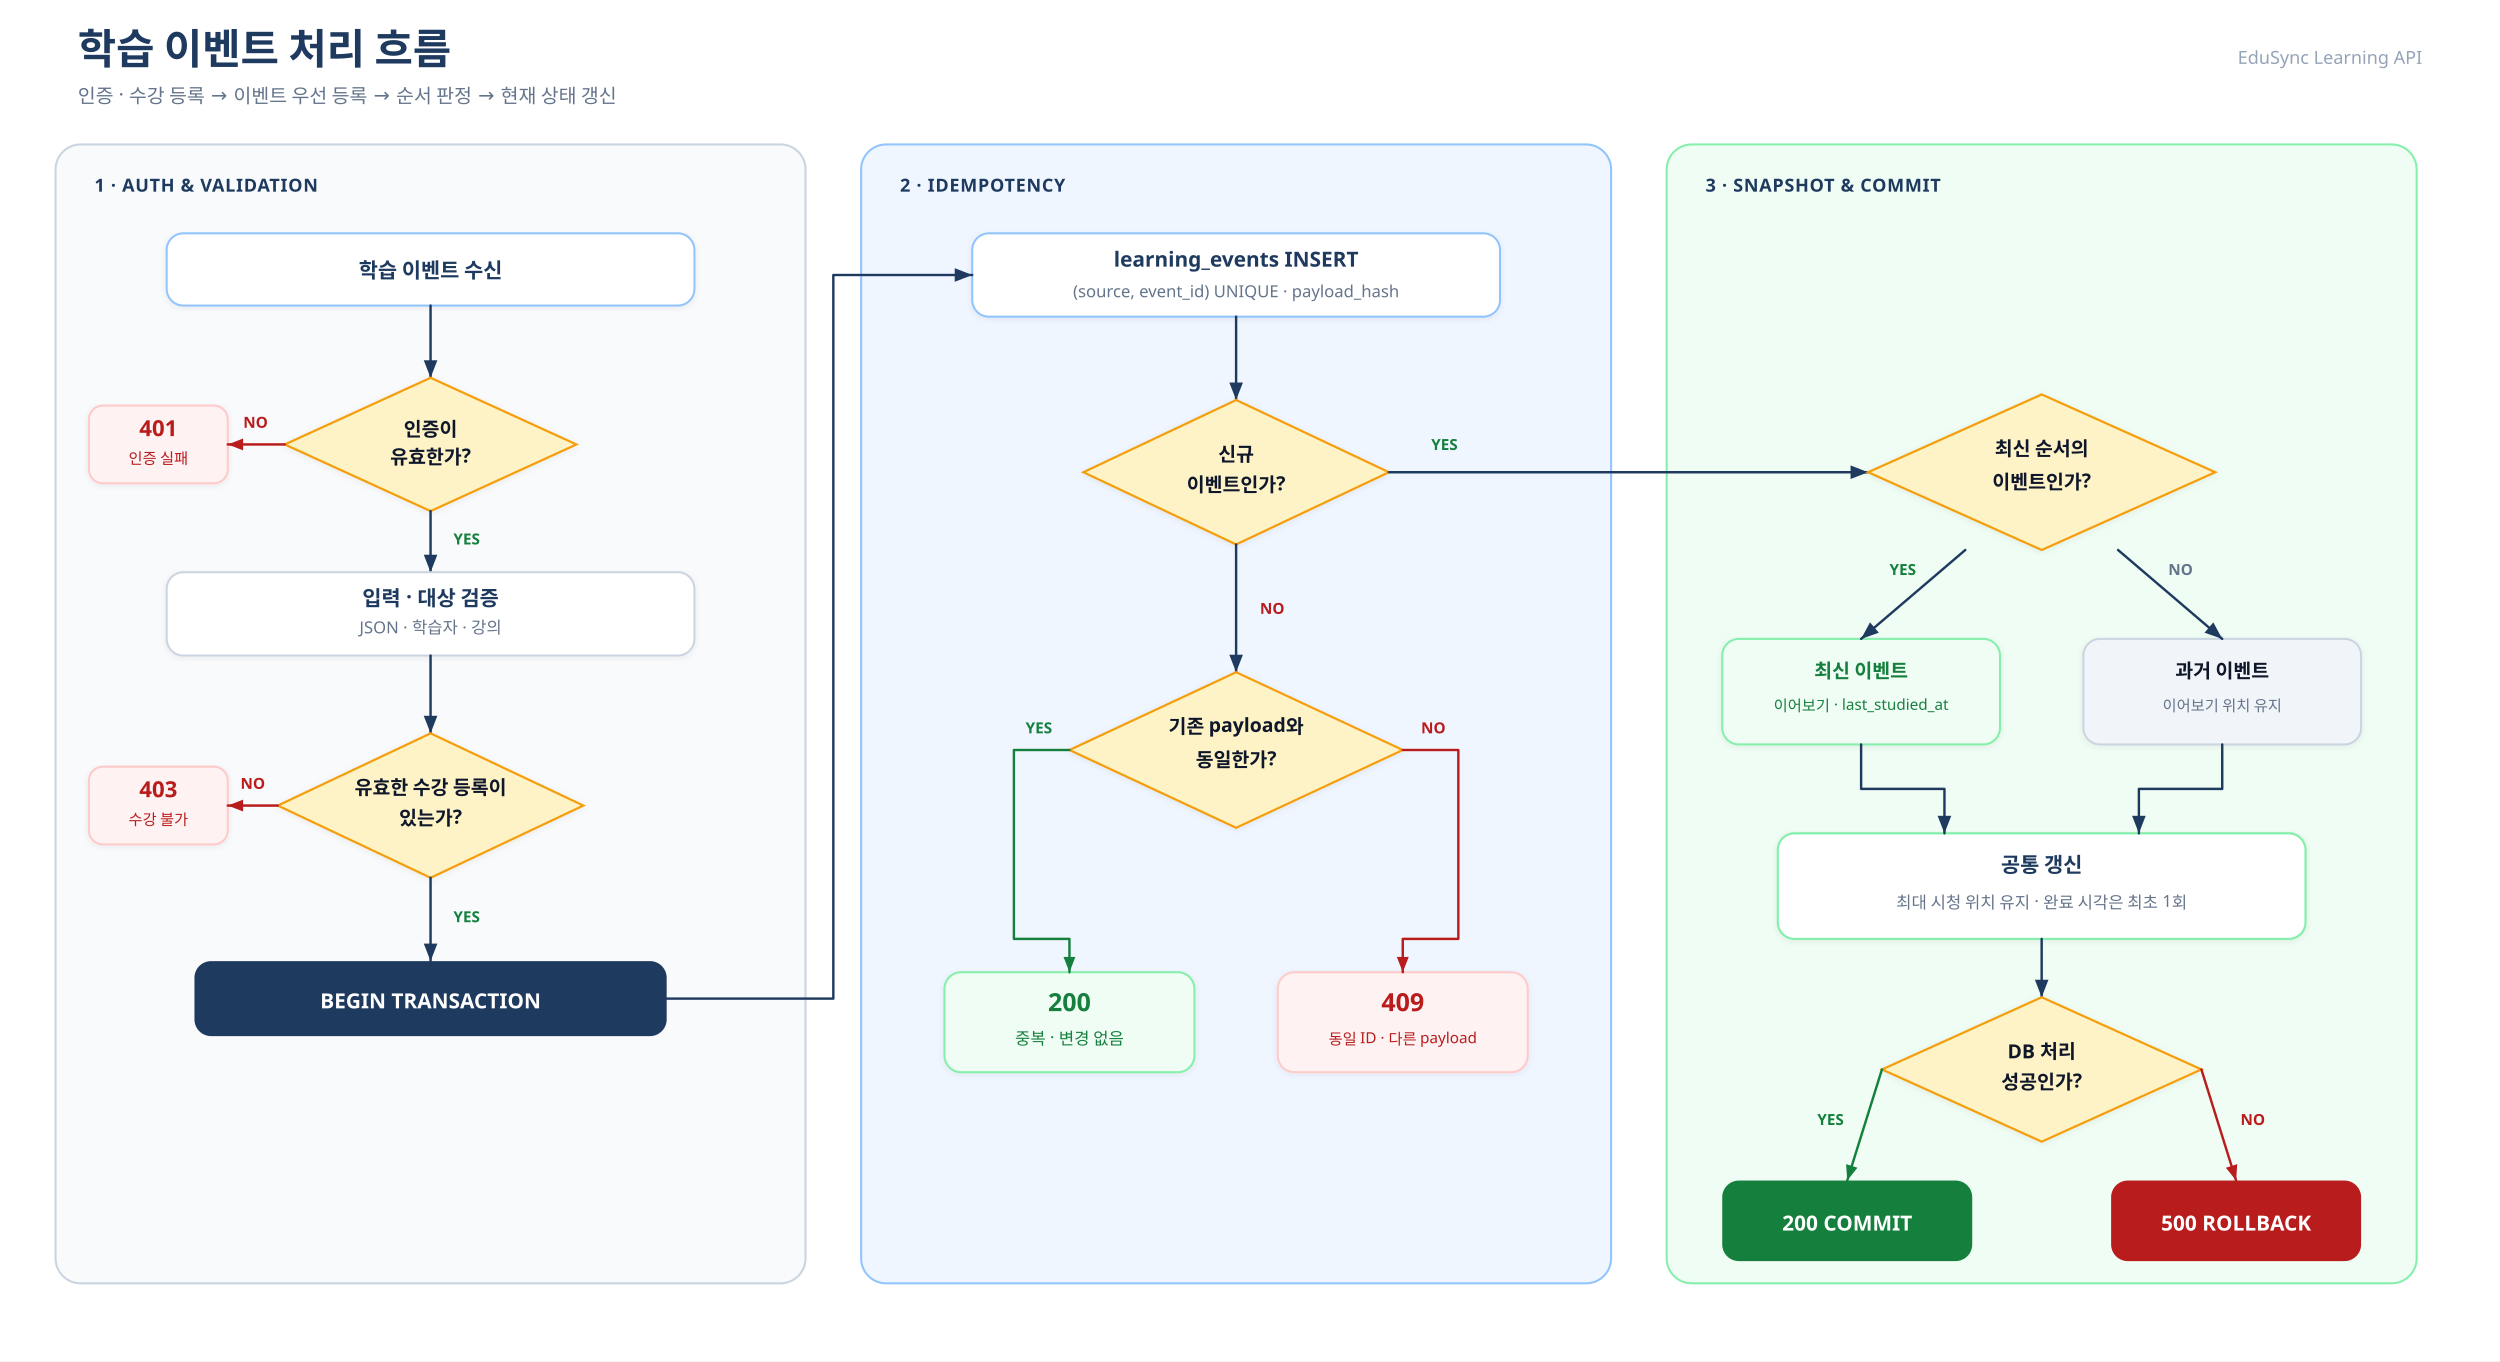
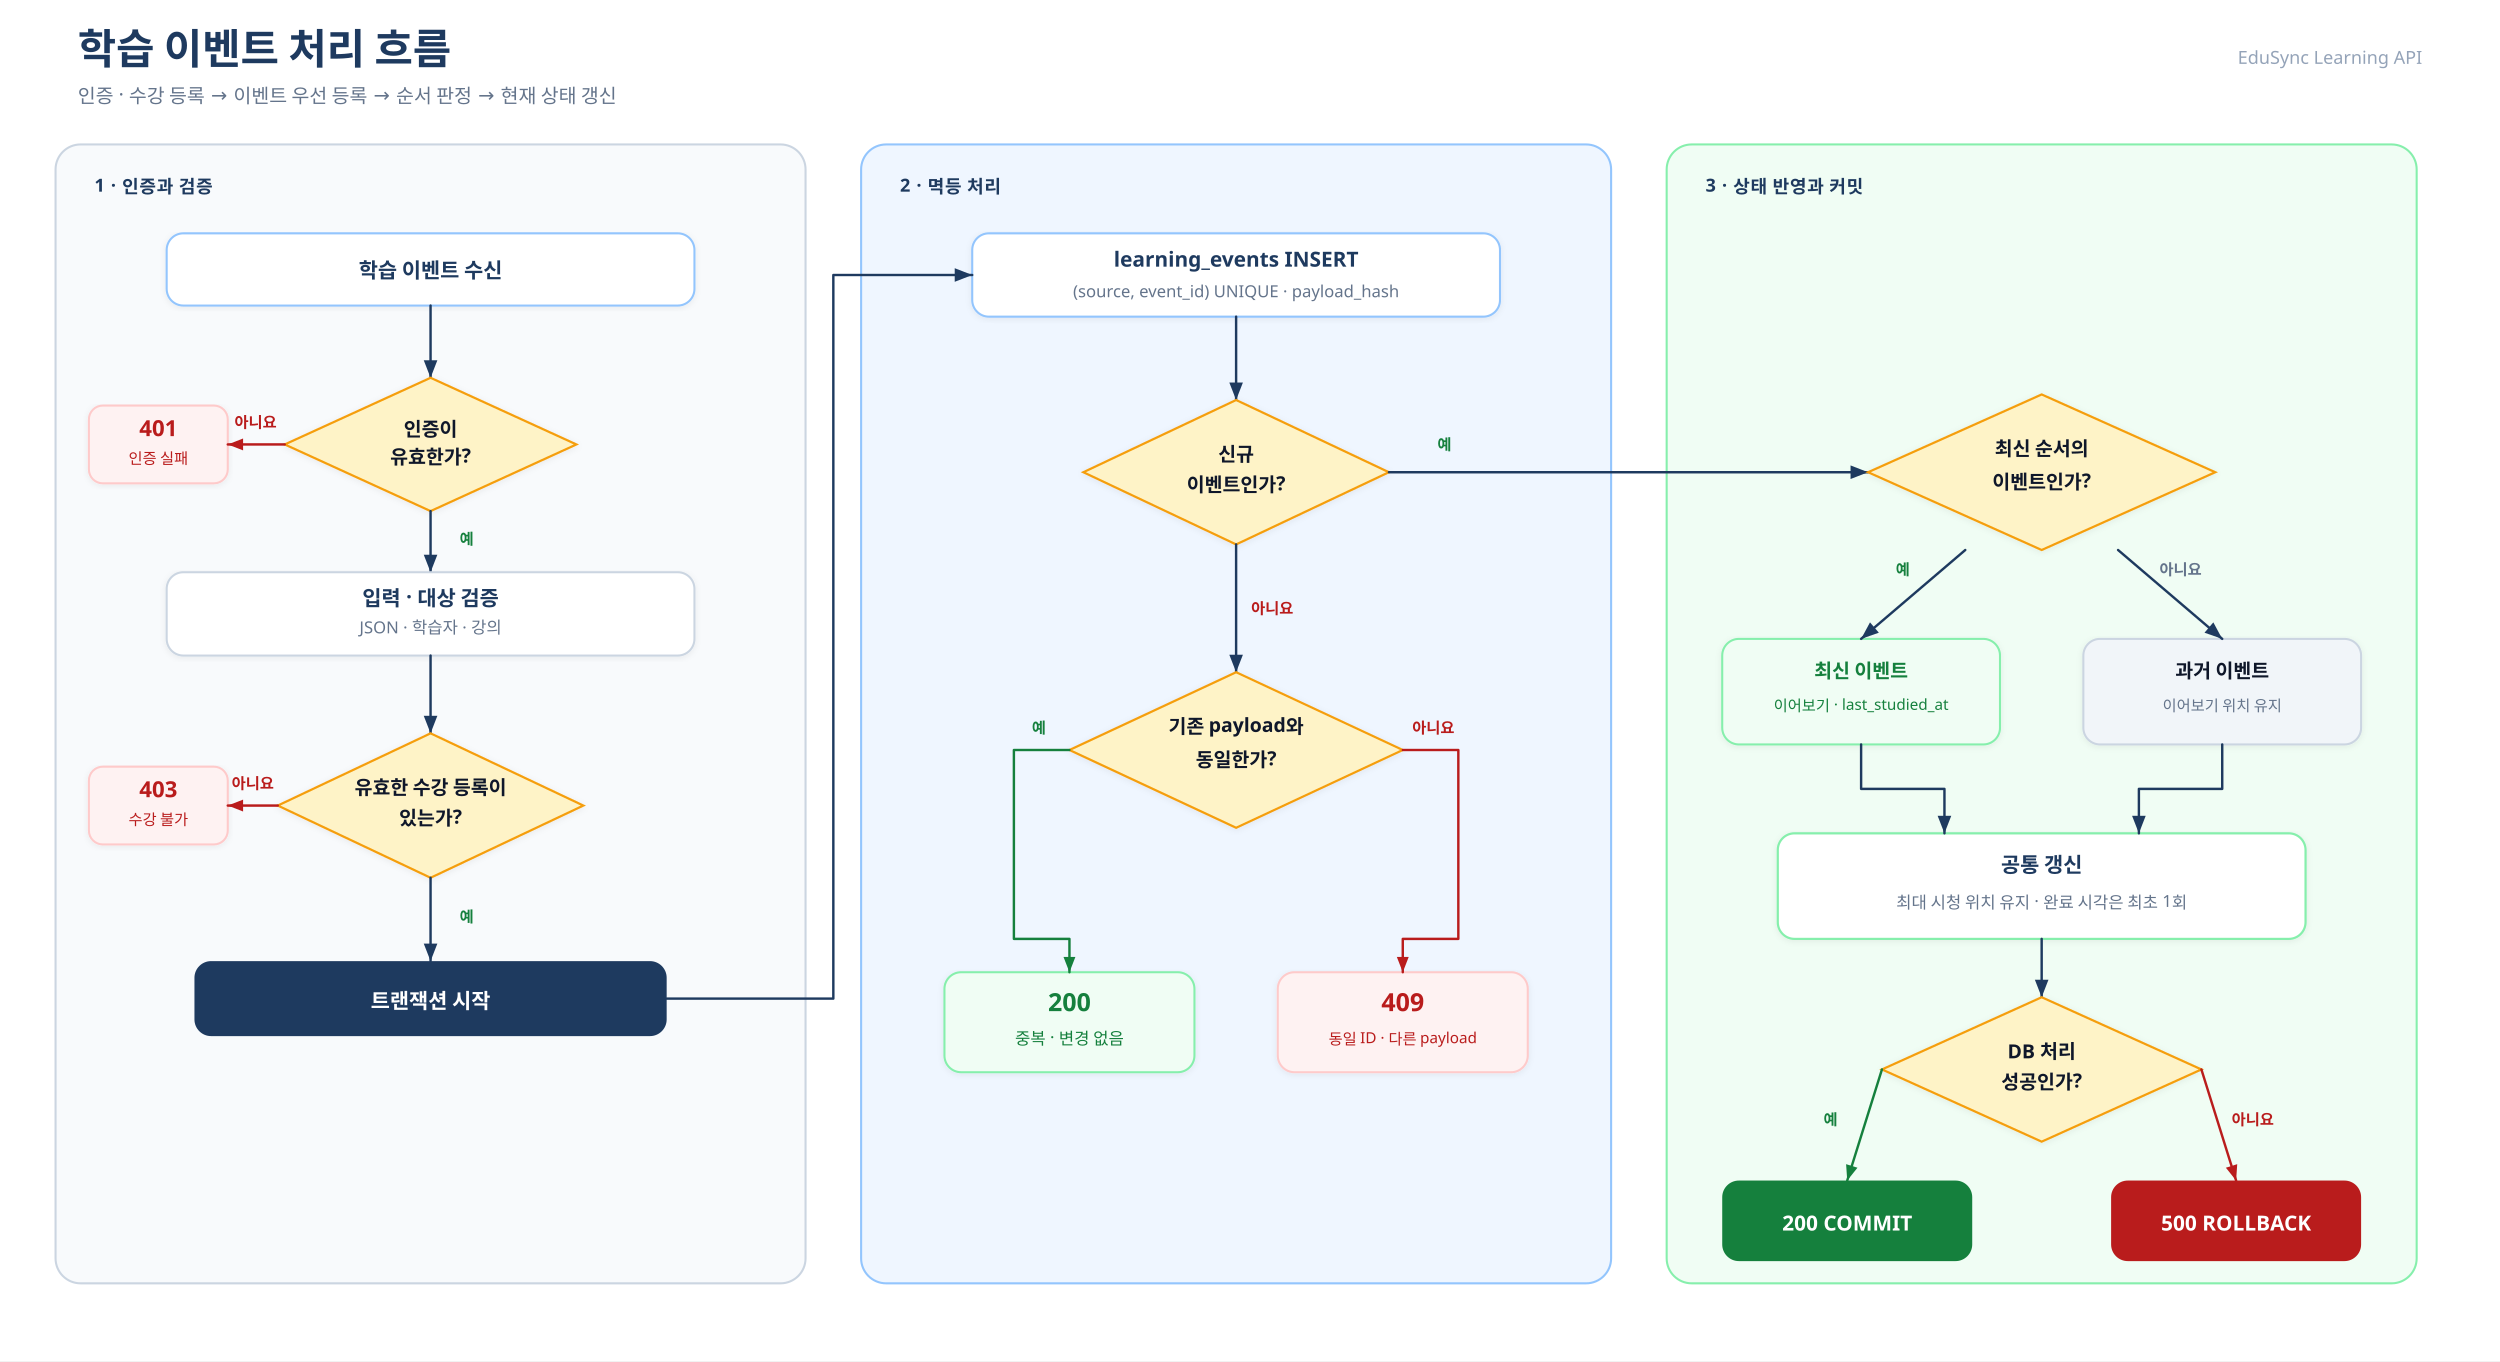
<svg xmlns="http://www.w3.org/2000/svg" width="1800" height="980" viewBox="0 0 1800 980" role="img" aria-label="EduSync Learning API — 학습 이벤트 처리 흐름">
  <defs>
    <style type="text/css">

  text, tspan {
    font-family: 'Pretendard', 'Noto Sans KR', 'Apple SD Gothic Neo', 'Malgun Gothic', sans-serif;
  }

    </style>
    <marker id="arrow" viewBox="0 0 10 10" refX="9" refY="5" markerWidth="8" markerHeight="8" orient="auto-start-reverse">
      <path d="M 0 1.5 L 9 5 L 0 8.5 z" fill="#1E3A5F" />
    </marker>
    <marker id="arrow-soft" viewBox="0 0 10 10" refX="9" refY="5" markerWidth="7" markerHeight="7" orient="auto-start-reverse">
      <path d="M 0 1.5 L 9 5 L 0 8.5 z" fill="#94A3B8" />
    </marker>
    <marker id="arrow-blue" viewBox="0 0 10 10" refX="9" refY="5" markerWidth="7" markerHeight="7" orient="auto-start-reverse">
      <path d="M 0 1.5 L 9 5 L 0 8.5 z" fill="#2563EB" />
    </marker>
    <marker id="arrow-red" viewBox="0 0 10 10" refX="9" refY="5" markerWidth="7" markerHeight="7" orient="auto-start-reverse">
      <path d="M 0 1.5 L 9 5 L 0 8.5 z" fill="#B91C1C" />
    </marker>
    <marker id="arrow-green" viewBox="0 0 10 10" refX="9" refY="5" markerWidth="7" markerHeight="7" orient="auto-start-reverse">
      <path d="M 0 1.5 L 9 5 L 0 8.5 z" fill="#15803D" />
    </marker>
    <filter id="softShadow" x="-4%" y="-4%" width="108%" height="112%">
      <feDropShadow dx="0" dy="1" stdDeviation="2.2" flood-color="#0F172A" flood-opacity="0.07" />
    </filter>
  </defs>
  <rect width="1800" height="980" fill="#FFFFFF" />
  <text x="56" y="46" text-anchor="start" fill="#1E3A5F" font-size="30" font-weight="700">학습 이벤트 처리 흐름</text>
  <text x="56" y="74" text-anchor="start" fill="#64748B" font-size="14" font-weight="400">인증 · 수강 등록  →  이벤트 우선 등록  →  순서 판정  →  현재 상태 갱신</text>
  <text x="1744" y="46" text-anchor="end" fill="#94A3B8" font-size="13" font-weight="500">EduSync Learning API</text>
  <rect x="40" y="104" width="540" height="820" rx="18" ry="18" fill="#F8FAFC" stroke="#CBD5E1" stroke-width="1.5" />
-   <text x="68" y="138" text-anchor="start" fill="#1E3A5F" font-size="13" font-weight="700" letter-spacing="0.5">1  ·  AUTH &amp; VALIDATION</text>
+   <text x="68" y="138" text-anchor="start" fill="#1E3A5F" font-size="13" font-weight="700" letter-spacing="0.5">1  ·  인증과 검증</text>
  <rect x="620" y="104" width="540" height="820" rx="18" ry="18" fill="#EFF6FF" stroke="#93C5FD" stroke-width="1.5" />
-   <text x="648" y="138" text-anchor="start" fill="#1E3A5F" font-size="13" font-weight="700" letter-spacing="0.5">2  ·  IDEMPOTENCY</text>
+   <text x="648" y="138" text-anchor="start" fill="#1E3A5F" font-size="13" font-weight="700" letter-spacing="0.5">2  ·  멱등 처리</text>
  <rect x="1200" y="104" width="540" height="820" rx="18" ry="18" fill="#F0FDF4" stroke="#86EFAC" stroke-width="1.5" />
-   <text x="1228" y="138" text-anchor="start" fill="#1E3A5F" font-size="13" font-weight="700" letter-spacing="0.5">3  ·  SNAPSHOT &amp; COMMIT</text>
+   <text x="1228" y="138" text-anchor="start" fill="#1E3A5F" font-size="13" font-weight="700" letter-spacing="0.5">3  ·  상태 반영과 커밋</text>
  <rect x="120" y="168" width="380" height="52" rx="12" ry="12" fill="#FFFFFF" stroke="#93C5FD" stroke-width="1.5" filter="url(#softShadow)" />
  <text x="310" y="200" text-anchor="middle" fill="#1E3A5F" font-size="15" font-weight="700">학습 이벤트 수신</text>
  <line x1="310" y1="220" x2="310" y2="272" stroke="#1E3A5F" stroke-width="1.75" stroke-linecap="round" marker-end="url(#arrow)" />
  <path d="M 310 272.0 L 415.0 320 L 310 368.0 L 205.0 320 Z" fill="#FEF3C7" stroke="#F59E0B" stroke-width="1.6" filter="url(#softShadow)" />
  <text x="310" y="314" text-anchor="middle" fill="#0F172A" font-size="14" font-weight="700">인증이</text>
  <text x="310" y="334" text-anchor="middle" fill="#0F172A" font-size="14" font-weight="700">유효한가?</text>
  <rect x="64" y="292" width="100" height="56" rx="10" ry="10" fill="#FEF2F2" stroke="#FECACA" stroke-width="1.5" filter="url(#softShadow)" />
  <text x="114" y="314" text-anchor="middle" fill="#B91C1C" font-size="16" font-weight="700">401</text>
  <text x="114" y="334" text-anchor="middle" fill="#B91C1C" font-size="11" font-weight="400">인증 실패</text>
  <path d="M 205 320 H 164" fill="none" stroke="#B91C1C" stroke-width="1.75" stroke-linecap="round" marker-end="url(#arrow-red)" />
-   <text x="184" y="308" text-anchor="middle" fill="#B91C1C" font-size="11" font-weight="700">NO</text>
+   <text x="184" y="308" text-anchor="middle" fill="#B91C1C" font-size="11" font-weight="700">아니요</text>
  <line x1="310" y1="368" x2="310" y2="412" stroke="#1E3A5F" stroke-width="1.75" stroke-linecap="round" marker-end="url(#arrow)" />
-   <text x="336" y="392" text-anchor="middle" fill="#15803D" font-size="11" font-weight="700">YES</text>
+   <text x="336" y="392" text-anchor="middle" fill="#15803D" font-size="11" font-weight="700">예</text>
  <rect x="120" y="412" width="380" height="60" rx="12" ry="12" fill="#FFFFFF" stroke="#CBD5E1" stroke-width="1.5" filter="url(#softShadow)" />
  <text x="310" y="436" text-anchor="middle" fill="#1E3A5F" font-size="15" font-weight="700">입력 · 대상 검증</text>
  <text x="310" y="456" text-anchor="middle" fill="#64748B" font-size="12" font-weight="400">JSON  ·  학습자  ·  강의</text>
  <line x1="310" y1="472" x2="310" y2="528" stroke="#1E3A5F" stroke-width="1.75" stroke-linecap="round" marker-end="url(#arrow)" />
  <path d="M 310 528.0 L 420.0 580 L 310 632.0 L 200.0 580 Z" fill="#FEF3C7" stroke="#F59E0B" stroke-width="1.6" filter="url(#softShadow)" />
  <text x="310" y="572" text-anchor="middle" fill="#0F172A" font-size="14" font-weight="700">유효한 수강 등록이</text>
  <text x="310" y="594" text-anchor="middle" fill="#0F172A" font-size="14" font-weight="700">있는가?</text>
  <rect x="64" y="552" width="100" height="56" rx="10" ry="10" fill="#FEF2F2" stroke="#FECACA" stroke-width="1.5" filter="url(#softShadow)" />
  <text x="114" y="574" text-anchor="middle" fill="#B91C1C" font-size="16" font-weight="700">403</text>
  <text x="114" y="594" text-anchor="middle" fill="#B91C1C" font-size="11" font-weight="400">수강 불가</text>
  <path d="M 200 580 H 164" fill="none" stroke="#B91C1C" stroke-width="1.75" stroke-linecap="round" marker-end="url(#arrow-red)" />
-   <text x="182" y="568" text-anchor="middle" fill="#B91C1C" font-size="11" font-weight="700">NO</text>
+   <text x="182" y="568" text-anchor="middle" fill="#B91C1C" font-size="11" font-weight="700">아니요</text>
  <line x1="310" y1="632" x2="310" y2="692" stroke="#1E3A5F" stroke-width="1.75" stroke-linecap="round" marker-end="url(#arrow)" />
-   <text x="336" y="664" text-anchor="middle" fill="#15803D" font-size="11" font-weight="700">YES</text>
+   <text x="336" y="664" text-anchor="middle" fill="#15803D" font-size="11" font-weight="700">예</text>
  <rect x="140" y="692" width="340" height="54" rx="12" ry="12" fill="#1E3A5F" stroke="#1E3A5F" stroke-width="0" />
-   <text x="310" y="726" text-anchor="middle" fill="#FFFFFF" font-size="15" font-weight="700">BEGIN TRANSACTION</text>
+   <text x="310" y="726" text-anchor="middle" fill="#FFFFFF" font-size="15" font-weight="700">트랜잭션 시작</text>
  <rect x="700" y="168" width="380" height="60" rx="12" ry="12" fill="#FFFFFF" stroke="#93C5FD" stroke-width="1.5" filter="url(#softShadow)" />
  <text x="890" y="192" text-anchor="middle" fill="#1E3A5F" font-size="15" font-weight="700">learning_events INSERT</text>
  <text x="890" y="214" text-anchor="middle" fill="#64748B" font-size="12" font-weight="400">(source, event_id) UNIQUE · payload_hash</text>
  <path d="M 480 719 H 600 V 198 H 700" fill="none" stroke="#1E3A5F" stroke-width="1.75" stroke-linecap="round" stroke-linejoin="round" marker-end="url(#arrow)" />
  <line x1="890" y1="228" x2="890" y2="288" stroke="#1E3A5F" stroke-width="1.75" stroke-linecap="round" marker-end="url(#arrow)" />
  <path d="M 890 288.0 L 1000.0 340 L 890 392.0 L 780.0 340 Z" fill="#FEF3C7" stroke="#F59E0B" stroke-width="1.6" filter="url(#softShadow)" />
  <text x="890" y="332" text-anchor="middle" fill="#0F172A" font-size="14" font-weight="700">신규</text>
  <text x="890" y="354" text-anchor="middle" fill="#0F172A" font-size="14" font-weight="700">이벤트인가?</text>
  <path d="M 1000 340 H 1345" fill="none" stroke="#1E3A5F" stroke-width="1.75" stroke-linecap="round" marker-end="url(#arrow)" />
-   <text x="1040" y="324" text-anchor="middle" fill="#15803D" font-size="11" font-weight="700">YES</text>
+   <text x="1040" y="324" text-anchor="middle" fill="#15803D" font-size="11" font-weight="700">예</text>
  <line x1="890" y1="392" x2="890" y2="484" stroke="#1E3A5F" stroke-width="1.75" stroke-linecap="round" marker-end="url(#arrow)" />
-   <text x="916" y="442" text-anchor="middle" fill="#B91C1C" font-size="11" font-weight="700">NO</text>
+   <text x="916" y="442" text-anchor="middle" fill="#B91C1C" font-size="11" font-weight="700">아니요</text>
  <path d="M 890 484.0 L 1010.0 540 L 890 596.0 L 770.0 540 Z" fill="#FEF3C7" stroke="#F59E0B" stroke-width="1.6" filter="url(#softShadow)" />
  <text x="890" y="528" text-anchor="middle" fill="#0F172A" font-size="14" font-weight="700">기존 payload와</text>
  <text x="890" y="552" text-anchor="middle" fill="#0F172A" font-size="14" font-weight="700">동일한가?</text>
  <rect x="680" y="700" width="180" height="72" rx="12" ry="12" fill="#F0FDF4" stroke="#86EFAC" stroke-width="1.5" filter="url(#softShadow)" />
  <text x="770" y="728" text-anchor="middle" fill="#15803D" font-size="18" font-weight="700">200</text>
  <text x="770" y="752" text-anchor="middle" fill="#15803D" font-size="12" font-weight="400">중복 · 변경 없음</text>
  <path d="M 770 540 H 730 V 676 H 770 V 700" fill="none" stroke="#15803D" stroke-width="1.75" stroke-linecap="round" stroke-linejoin="round" marker-end="url(#arrow-green)" />
-   <text x="748" y="528" text-anchor="middle" fill="#15803D" font-size="11" font-weight="700">YES</text>
+   <text x="748" y="528" text-anchor="middle" fill="#15803D" font-size="11" font-weight="700">예</text>
  <rect x="920" y="700" width="180" height="72" rx="12" ry="12" fill="#FEF2F2" stroke="#FECACA" stroke-width="1.5" filter="url(#softShadow)" />
  <text x="1010" y="728" text-anchor="middle" fill="#B91C1C" font-size="18" font-weight="700">409</text>
  <text x="1010" y="752" text-anchor="middle" fill="#B91C1C" font-size="11" font-weight="400">동일 ID · 다른 payload</text>
  <path d="M 1010 540 H 1050 V 676 H 1010 V 700" fill="none" stroke="#B91C1C" stroke-width="1.75" stroke-linecap="round" stroke-linejoin="round" marker-end="url(#arrow-red)" />
-   <text x="1032" y="528" text-anchor="middle" fill="#B91C1C" font-size="11" font-weight="700">NO</text>
+   <text x="1032" y="528" text-anchor="middle" fill="#B91C1C" font-size="11" font-weight="700">아니요</text>
  <path d="M 1470 284 L 1595 340 L 1470 396 L 1345 340 Z" fill="#FEF3C7" stroke="#F59E0B" stroke-width="1.6" filter="url(#softShadow)" />
  <text x="1470" y="328" text-anchor="middle" fill="#0F172A" font-size="14" font-weight="700">최신 순서의</text>
  <text x="1470" y="352" text-anchor="middle" fill="#0F172A" font-size="14" font-weight="700">이벤트인가?</text>
  <rect x="1240" y="460" width="200" height="76" rx="12" ry="12" fill="#F0FDF4" stroke="#86EFAC" stroke-width="1.5" filter="url(#softShadow)" />
  <text x="1340" y="488" text-anchor="middle" fill="#15803D" font-size="14" font-weight="700">최신 이벤트</text>
  <text x="1340" y="512" text-anchor="middle" fill="#15803D" font-size="11" font-weight="400">이어보기 · last_studied_at</text>
  <rect x="1500" y="460" width="200" height="76" rx="12" ry="12" fill="#F1F5F9" stroke="#CBD5E1" stroke-width="1.5" filter="url(#softShadow)" />
  <text x="1600" y="488" text-anchor="middle" fill="#0F172A" font-size="14" font-weight="700">과거 이벤트</text>
  <text x="1600" y="512" text-anchor="middle" fill="#64748B" font-size="11" font-weight="400">이어보기 위치 유지</text>
  <path d="M 1415 396 L 1340 460" fill="none" stroke="#1E3A5F" stroke-width="1.75" stroke-linecap="round" marker-end="url(#arrow)" />
-   <text x="1370" y="414" text-anchor="middle" fill="#15803D" font-size="11" font-weight="700">YES</text>
+   <text x="1370" y="414" text-anchor="middle" fill="#15803D" font-size="11" font-weight="700">예</text>
  <path d="M 1525 396 L 1600 460" fill="none" stroke="#1E3A5F" stroke-width="1.75" stroke-linecap="round" marker-end="url(#arrow)" />
-   <text x="1570" y="414" text-anchor="middle" fill="#64748B" font-size="11" font-weight="700">NO</text>
+   <text x="1570" y="414" text-anchor="middle" fill="#64748B" font-size="11" font-weight="700">아니요</text>
  <rect x="1280" y="600" width="380" height="76" rx="12" ry="12" fill="#FFFFFF" stroke="#86EFAC" stroke-width="1.6" filter="url(#softShadow)" />
  <text x="1470" y="628" text-anchor="middle" fill="#1E3A5F" font-size="15" font-weight="700">공통 갱신</text>
  <text x="1470" y="654" text-anchor="middle" fill="#64748B" font-size="12" font-weight="400">최대 시청 위치 유지  ·  완료 시각은 최초 1회</text>
  <path d="M 1340 536 V 568 H 1400 V 600" fill="none" stroke="#1E3A5F" stroke-width="1.75" stroke-linecap="round" stroke-linejoin="round" marker-end="url(#arrow)" />
  <path d="M 1600 536 V 568 H 1540 V 600" fill="none" stroke="#1E3A5F" stroke-width="1.75" stroke-linecap="round" stroke-linejoin="round" marker-end="url(#arrow)" />
  <line x1="1470" y1="676" x2="1470" y2="718" stroke="#1E3A5F" stroke-width="1.75" stroke-linecap="round" marker-end="url(#arrow)" />
  <path d="M 1470 718 L 1585 770 L 1470 822 L 1355 770 Z" fill="#FEF3C7" stroke="#F59E0B" stroke-width="1.6" filter="url(#softShadow)" />
  <text x="1470" y="762" text-anchor="middle" fill="#0F172A" font-size="14" font-weight="700">DB 처리</text>
  <text x="1470" y="784" text-anchor="middle" fill="#0F172A" font-size="14" font-weight="700">성공인가?</text>
  <rect x="1240" y="850" width="180" height="58" rx="12" ry="12" fill="#15803D" stroke="#15803D" stroke-width="0" />
  <text x="1330" y="886" text-anchor="middle" fill="#FFFFFF" font-size="15" font-weight="700">200  COMMIT</text>
  <rect x="1520" y="850" width="180" height="58" rx="12" ry="12" fill="#B91C1C" stroke="#B91C1C" stroke-width="0" />
  <text x="1610" y="886" text-anchor="middle" fill="#FFFFFF" font-size="15" font-weight="700">500  ROLLBACK</text>
  <path d="M 1355 770 L 1330 850" fill="none" stroke="#15803D" stroke-width="1.75" stroke-linecap="round" marker-end="url(#arrow-green)" />
-   <text x="1318" y="810" text-anchor="middle" fill="#15803D" font-size="11" font-weight="700">YES</text>
+   <text x="1318" y="810" text-anchor="middle" fill="#15803D" font-size="11" font-weight="700">예</text>
  <path d="M 1585 770 L 1610 850" fill="none" stroke="#B91C1C" stroke-width="1.75" stroke-linecap="round" marker-end="url(#arrow-red)" />
-   <text x="1622" y="810" text-anchor="middle" fill="#B91C1C" font-size="11" font-weight="700">NO</text>
+   <text x="1622" y="810" text-anchor="middle" fill="#B91C1C" font-size="11" font-weight="700">아니요</text>
</svg>
